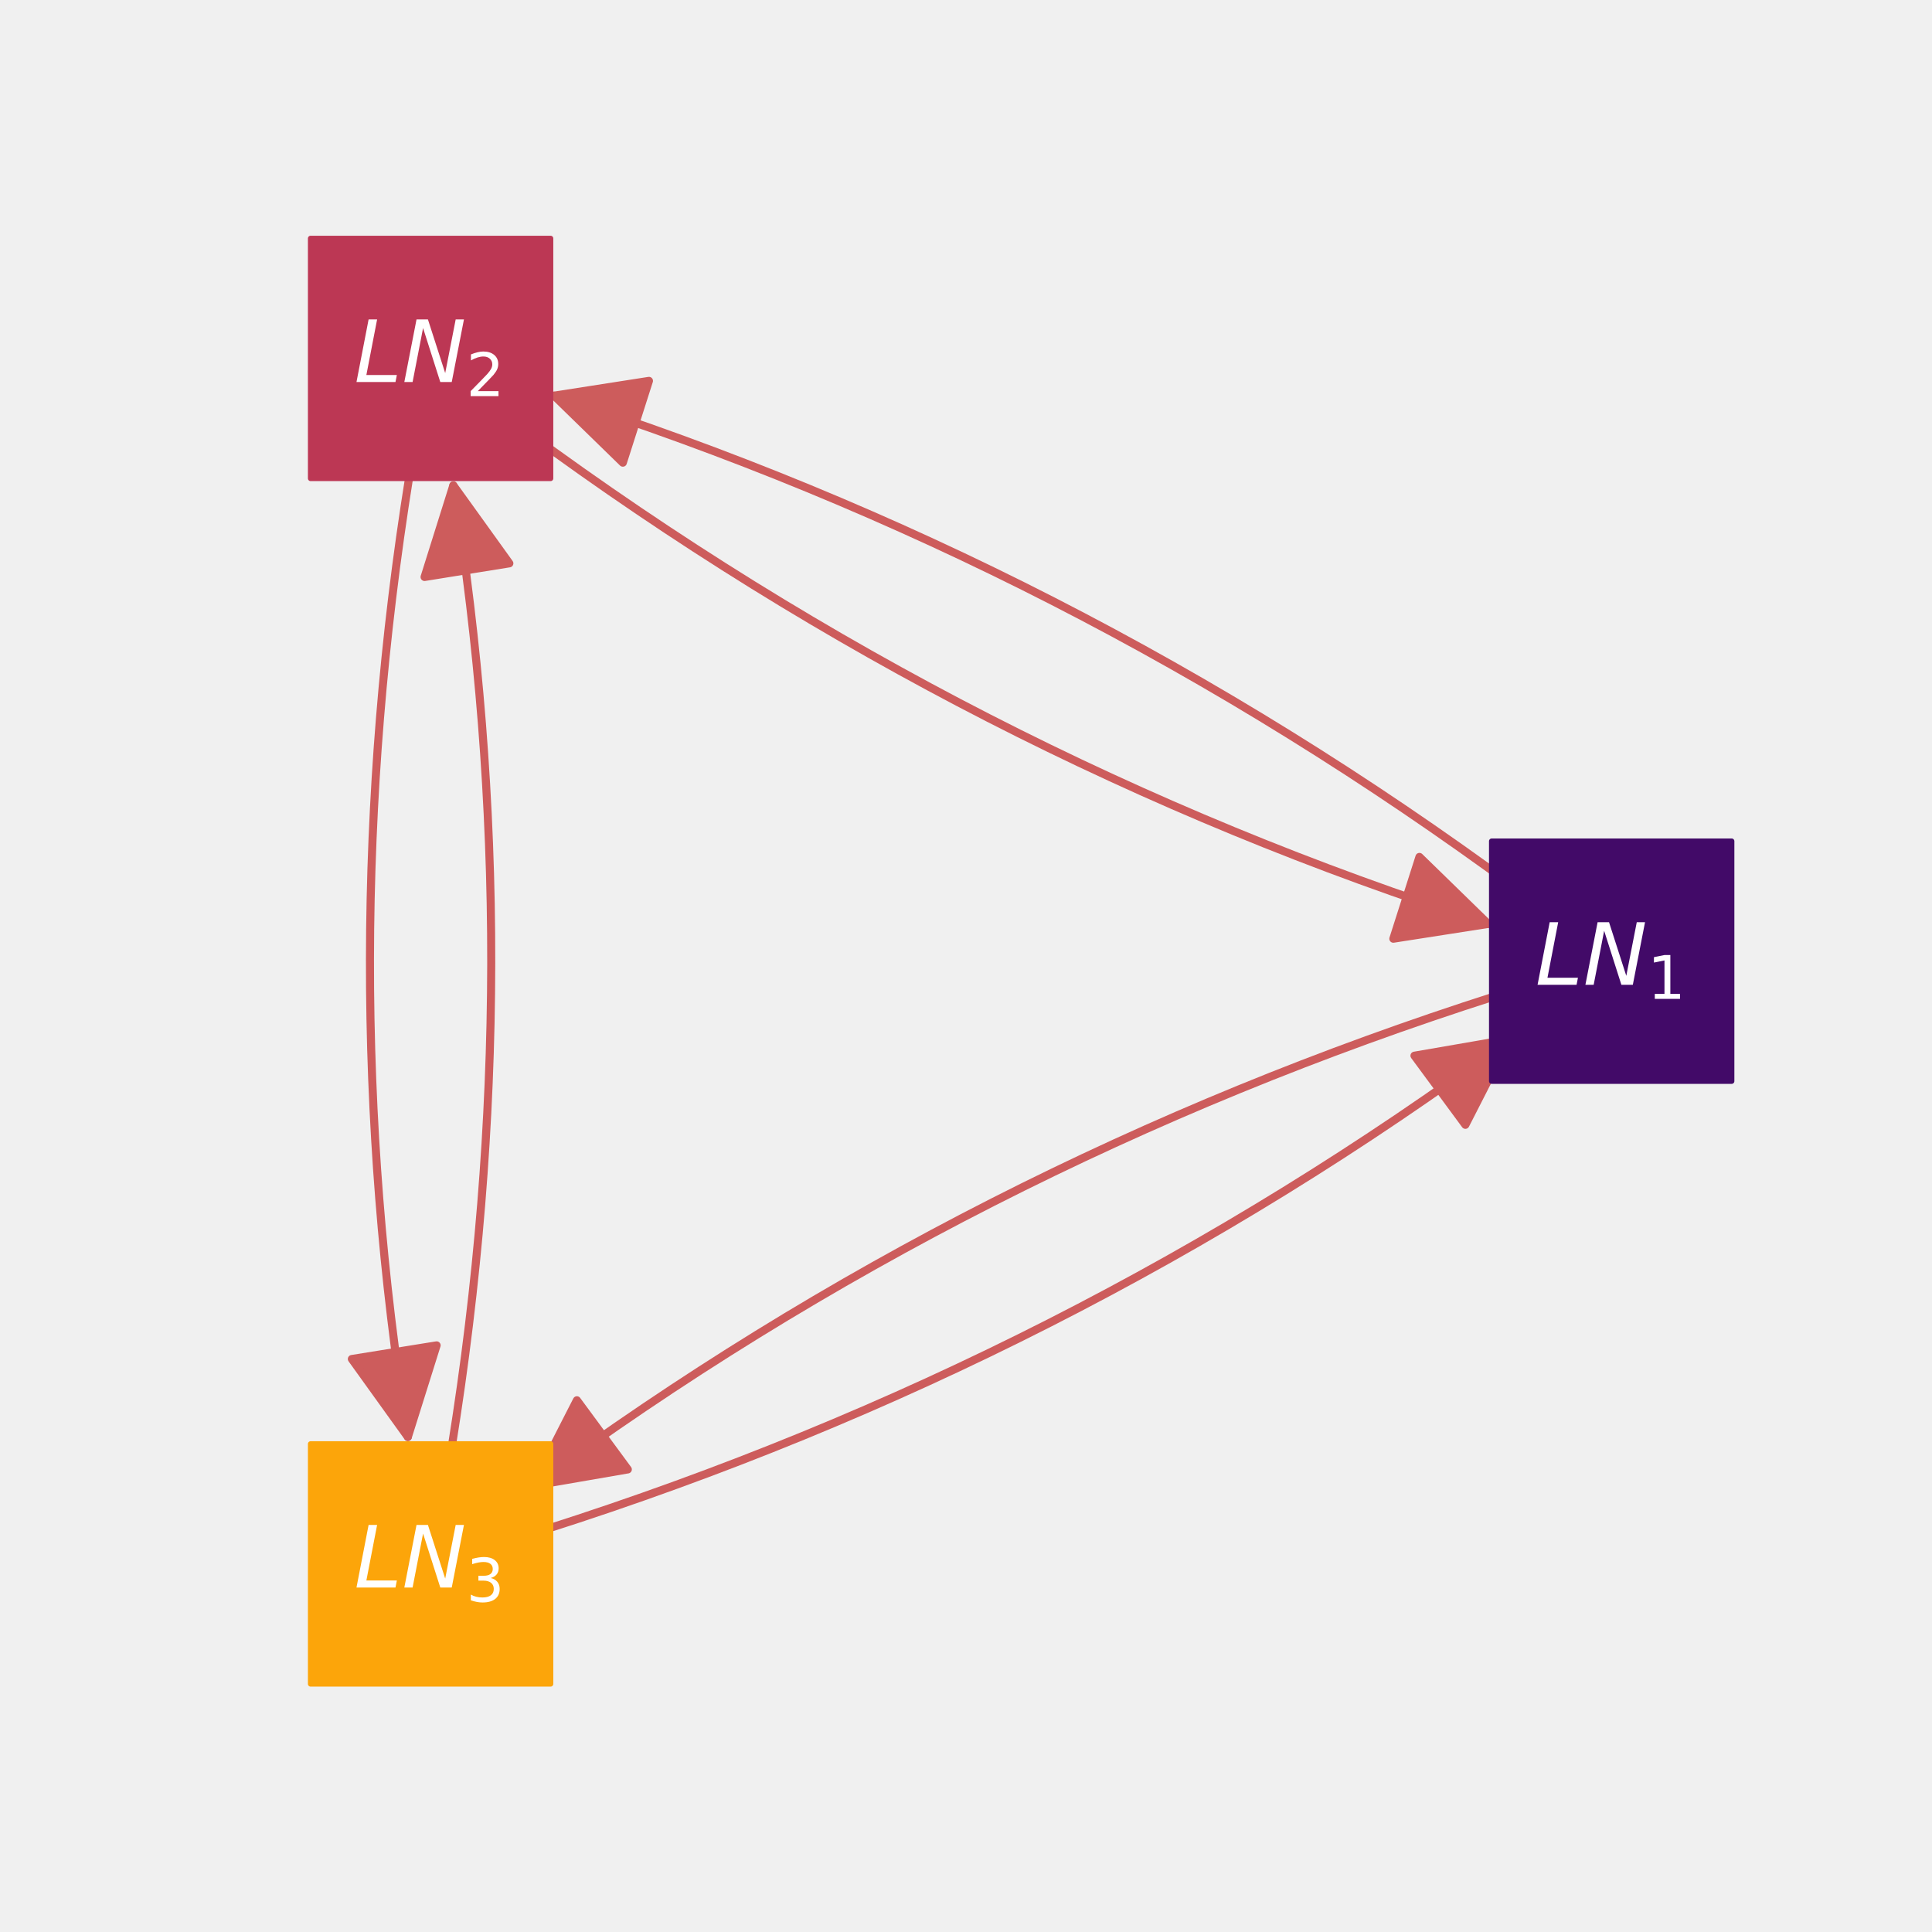
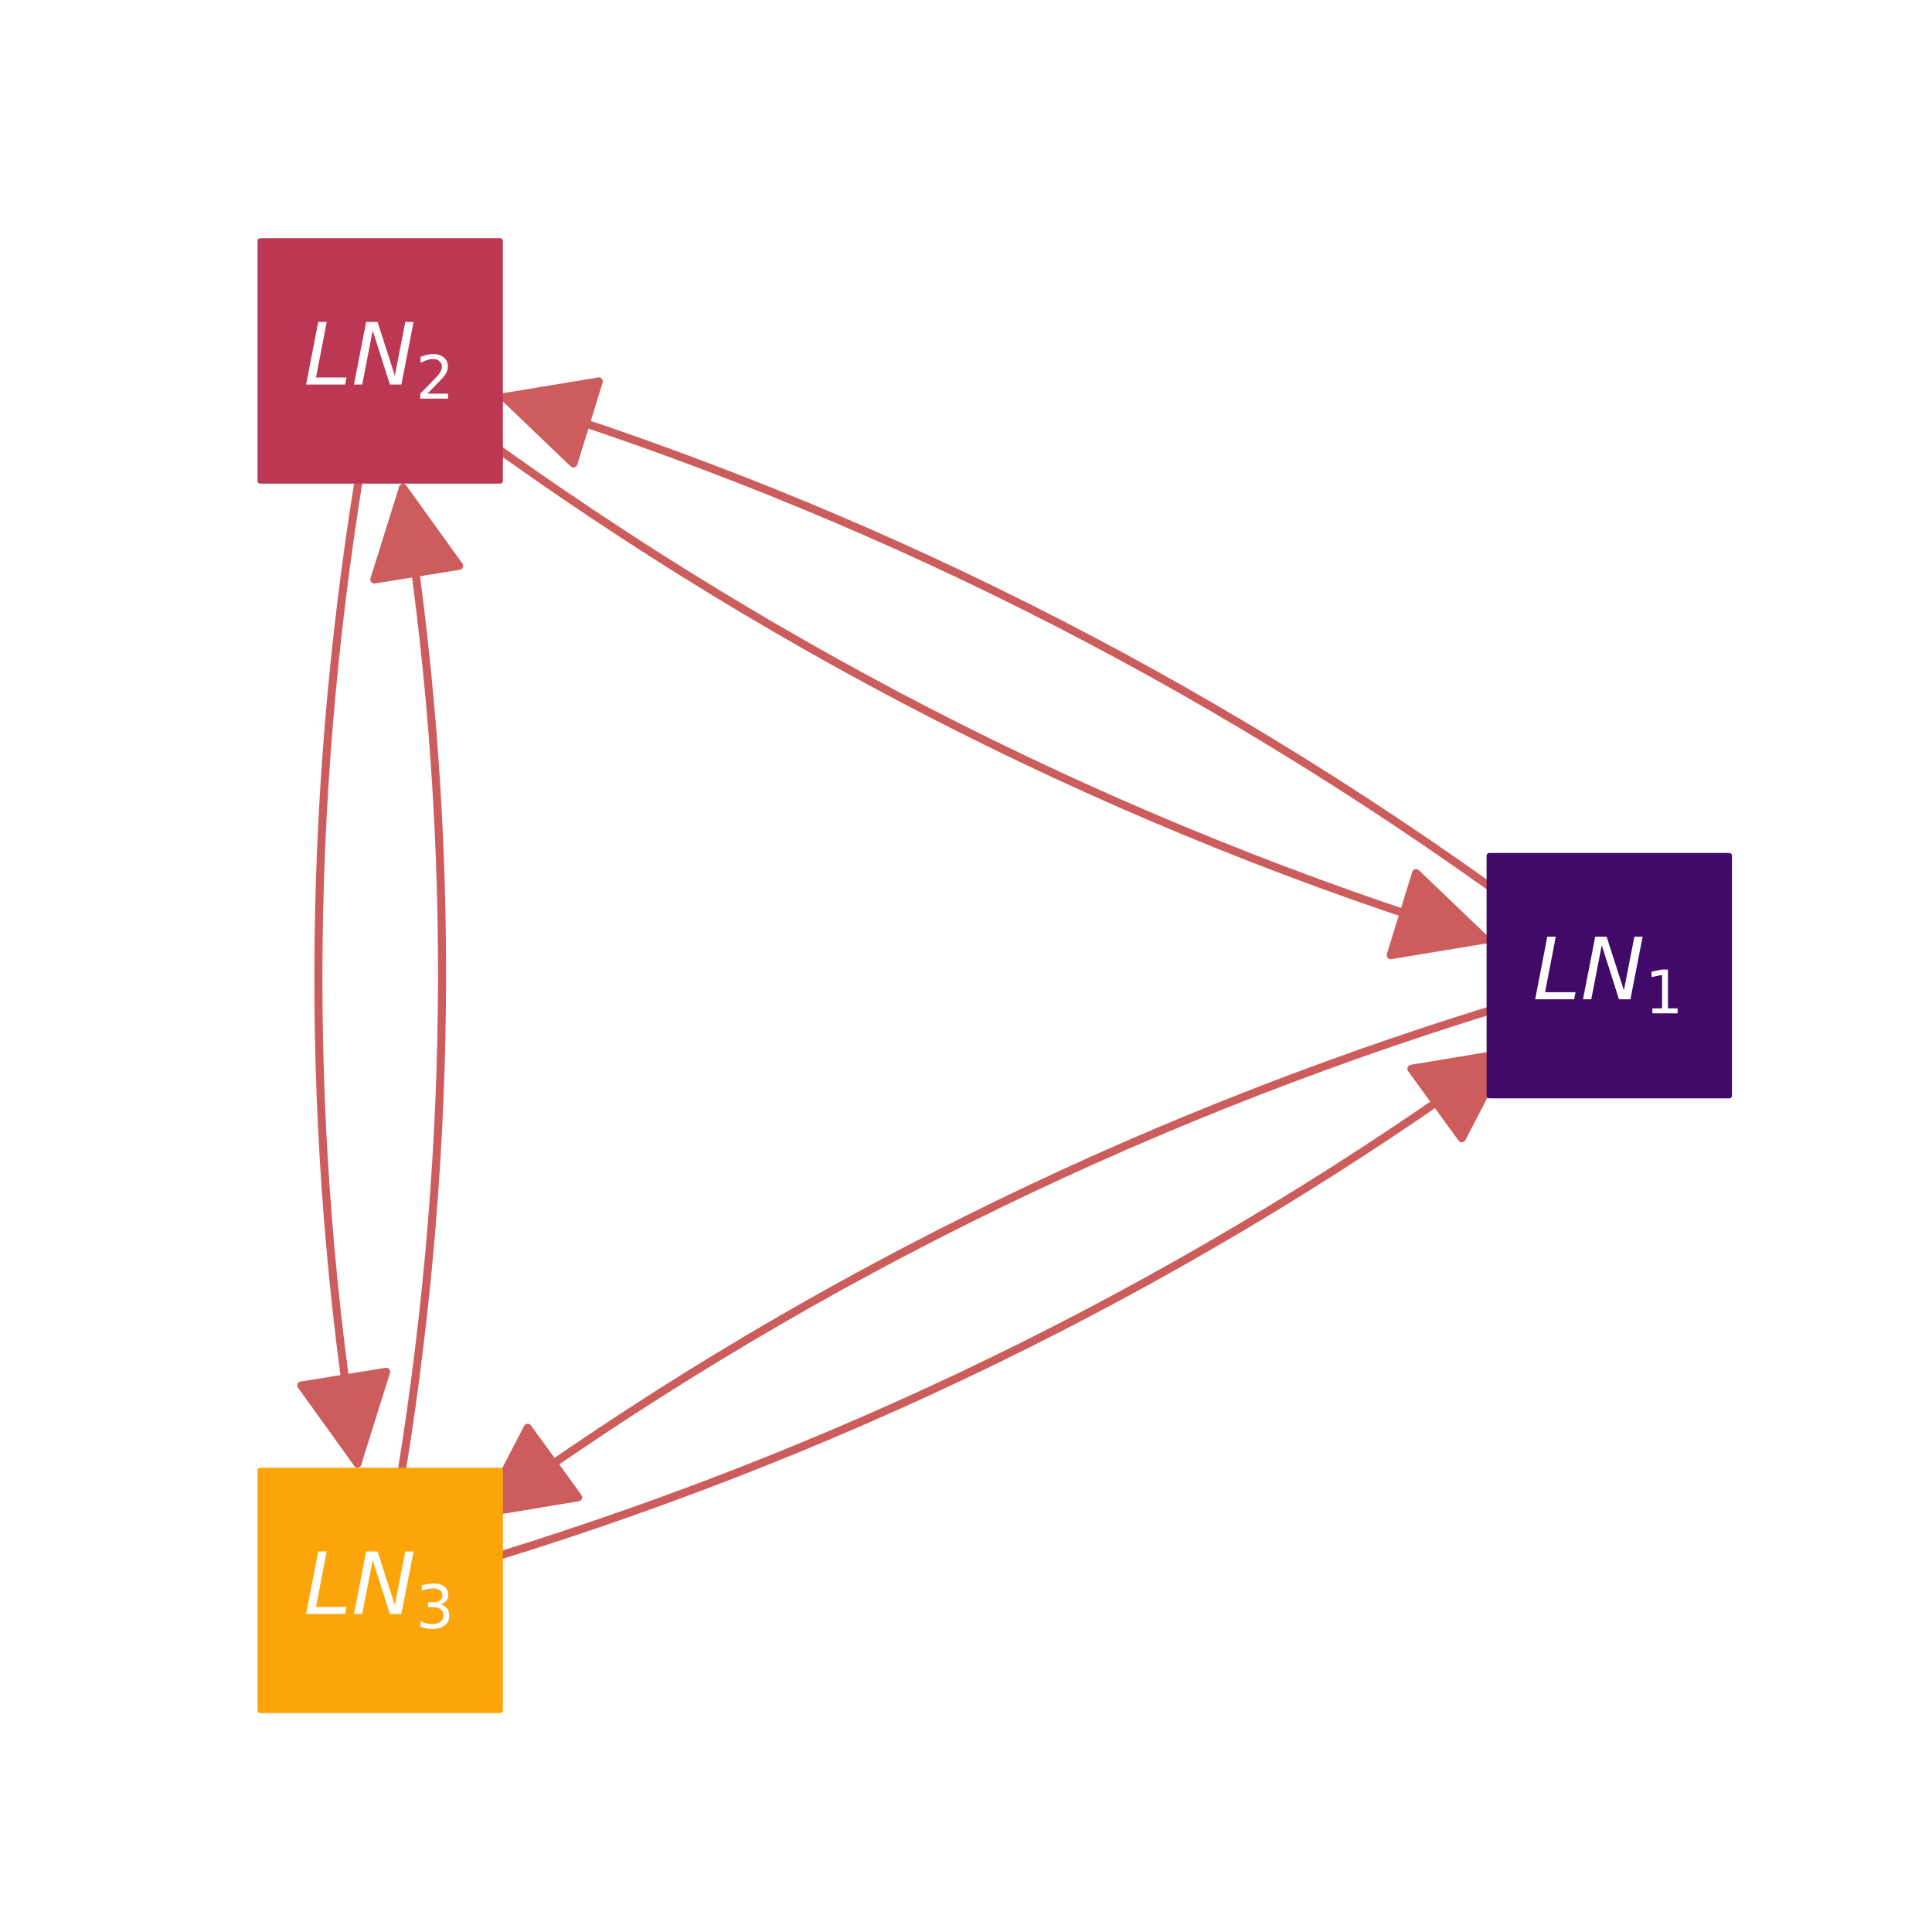
- <svg xmlns="http://www.w3.org/2000/svg" xmlns:xlink="http://www.w3.org/1999/xlink" height="360pt" version="1.1" viewBox="0 0 360 360" width="360pt">
+ <svg xmlns="http://www.w3.org/2000/svg" xmlns:xlink="http://www.w3.org/1999/xlink" width="360pt" height="360pt" viewBox="0 0 360 360" version="1.1">
  <defs>
-     <style type="text/css">*{stroke-linecap:butt;stroke-linejoin:round;}</style>
+     <style type="text/css">*{stroke-linejoin: round; stroke-linecap: butt}</style>
  </defs>
  <g id="figure_1">
    <g id="patch_1">
-       <path d="M 0 360  L 360 360  L 360 0  L 0 0  z " style="fill:none;" />
+       <path d="M 0 360  L 360 360  L 360 0  L 0 0  z " style="fill: #ffffff" />
    </g>
    <g id="axes_1">
      <g id="patch_2">
-         <path clip-path="url(#p754d8de1ab)" d="M 282.542 165.53  Q 199.684 104.505 103.249 73.725  " style="fill:none;stroke:#cd5c5c;stroke-linecap:round;stroke-width:1.5;" />
-         <path clip-path="url(#p754d8de1ab)" d="M 116.059 86.212  L 103.249 73.725  L 120.924 70.969  L 116.059 86.212  z " style="fill:#cd5c5c;stroke:#cd5c5c;stroke-linecap:round;stroke-width:1.5;" />
+         <path d="M 281.995 168.365  Q 195.016 105.223 93.925 73.993  " clip-path="url(#pd1704345d2)" style="fill: none; stroke: #cd5c5c; stroke-width: 1.5; stroke-linecap: round" />
+         <path d="M 106.851 86.359  L 93.925 73.993  L 111.573 71.072  z " clip-path="url(#pd1704345d2)" style="fill: #cd5c5c; stroke: #cd5c5c; stroke-width: 1.5; stroke-linecap: round" />
      </g>
      <g id="patch_3">
-         <path clip-path="url(#p754d8de1ab)" d="M 278.898 185.53  Q 180.865 216.819 99.358 276.85  " style="fill:none;stroke:#cd5c5c;stroke-linecap:round;stroke-width:1.5;" />
-         <path clip-path="url(#p754d8de1ab)" d="M 116.986 273.803  L 99.358 276.85  L 107.497 260.92  L 116.986 273.803  z " style="fill:#cd5c5c;stroke:#cd5c5c;stroke-linecap:round;stroke-width:1.5;" />
+         <path d="M 278.398 188.042  Q 175.704 219.767 90.082 281.923  " clip-path="url(#pd1704345d2)" style="fill: none; stroke: #cd5c5c; stroke-width: 1.5; stroke-linecap: round" />
+         <path d="M 107.729 278.998  L 90.082 281.923  L 98.33 266.05  z " clip-path="url(#pd1704345d2)" style="fill: #cd5c5c; stroke: #cd5c5c; stroke-width: 1.5; stroke-linecap: round" />
      </g>
      <g id="patch_4">
-         <path clip-path="url(#p754d8de1ab)" d="M 98.009 80.356  Q 180.866 141.381 277.301 172.161  " style="fill:none;stroke:#cd5c5c;stroke-linecap:round;stroke-width:1.5;" />
-         <path clip-path="url(#p754d8de1ab)" d="M 264.491 159.674  L 277.301 172.161  L 259.626 174.917  L 264.491 159.674  z " style="fill:#cd5c5c;stroke:#cd5c5c;stroke-linecap:round;stroke-width:1.5;" />
+         <path d="M 88.721 80.689  Q 175.701 143.832 276.792 175.062  " clip-path="url(#pd1704345d2)" style="fill: none; stroke: #cd5c5c; stroke-width: 1.5; stroke-linecap: round" />
+         <path d="M 263.866 162.695  L 276.792 175.062  L 259.143 177.982  z " clip-path="url(#pd1704345d2)" style="fill: #cd5c5c; stroke: #cd5c5c; stroke-width: 1.5; stroke-linecap: round" />
      </g>
      <g id="patch_5">
-         <path clip-path="url(#p754d8de1ab)" d="M 76.266 88.794  Q 61.743 179.102 76 267.754  " style="fill:none;stroke:#cd5c5c;stroke-linecap:round;stroke-width:1.5;" />
-         <path clip-path="url(#p754d8de1ab)" d="M 81.358 250.687  L 76 267.754  L 65.561 253.228  L 81.358 250.687  z " style="fill:#cd5c5c;stroke:#cd5c5c;stroke-linecap:round;stroke-width:1.5;" />
+         <path d="M 66.871 89.26  Q 51.918 181.801 66.604 272.688  " clip-path="url(#pd1704345d2)" style="fill: none; stroke: #cd5c5c; stroke-width: 1.5; stroke-linecap: round" />
+         <path d="M 71.949 255.616  L 66.604 272.688  L 56.154 258.169  z " clip-path="url(#pd1704345d2)" style="fill: #cd5c5c; stroke: #cd5c5c; stroke-width: 1.5; stroke-linecap: round" />
      </g>
      <g id="patch_6">
-         <path clip-path="url(#p754d8de1ab)" d="M 101.653 284.984  Q 199.685 253.695 281.192 193.664  " style="fill:none;stroke:#cd5c5c;stroke-linecap:round;stroke-width:1.5;" />
-         <path clip-path="url(#p754d8de1ab)" d="M 263.565 196.711  L 281.192 193.664  L 273.053 209.594  L 263.565 196.711  z " style="fill:#cd5c5c;stroke:#cd5c5c;stroke-linecap:round;stroke-width:1.5;" />
+         <path d="M 92.319 290.103  Q 195.012 258.379 280.635 196.222  " clip-path="url(#pd1704345d2)" style="fill: none; stroke: #cd5c5c; stroke-width: 1.5; stroke-linecap: round" />
+         <path d="M 262.987 199.148  L 280.635 196.222  L 272.387 212.096  z " clip-path="url(#pd1704345d2)" style="fill: #cd5c5c; stroke: #cd5c5c; stroke-width: 1.5; stroke-linecap: round" />
      </g>
      <g id="patch_7">
-         <path clip-path="url(#p754d8de1ab)" d="M 84.207 269.406  Q 98.729 179.098 84.472 90.446  " style="fill:none;stroke:#cd5c5c;stroke-linecap:round;stroke-width:1.5;" />
-         <path clip-path="url(#p754d8de1ab)" d="M 79.114 107.513  L 84.472 90.446  L 94.911 104.972  L 79.114 107.513  z " style="fill:#cd5c5c;stroke:#cd5c5c;stroke-linecap:round;stroke-width:1.5;" />
+         <path d="M 74.828 274.34  Q 89.78 181.799 75.095 90.912  " clip-path="url(#pd1704345d2)" style="fill: none; stroke: #cd5c5c; stroke-width: 1.5; stroke-linecap: round" />
+         <path d="M 69.749 107.984  L 75.095 90.912  L 85.544 105.431  z " clip-path="url(#pd1704345d2)" style="fill: #cd5c5c; stroke: #cd5c5c; stroke-width: 1.5; stroke-linecap: round" />
      </g>
      <g id="PathCollection_1">
-         <path clip-path="url(#p754d8de1ab)" d="M 277.954 201.461  L 322.675 201.461  L 322.675 156.739  L 277.954 156.739  z " style="fill:#420a68;stroke:#420a68;" />
-         <path clip-path="url(#p754d8de1ab)" d="M 57.875 89.147  L 102.597 89.147  L 102.597 44.425  L 57.875 44.425  z " style="fill:#bc3754;stroke:#bc3754;" />
-         <path clip-path="url(#p754d8de1ab)" d="M 57.875 313.775  L 102.597 313.775  L 102.597 269.053  L 57.875 269.053  z " style="fill:#fca50a;stroke:#fca50a;" />
+         <path d="M 277.507 204.161  L 322.228 204.161  L 322.228 159.439  L 277.507 159.439  z " clip-path="url(#pd1704345d2)" style="fill: #420a68; stroke: #420a68" />
+         <path d="M 48.489 89.615  L 93.21 89.615  L 93.21 44.894  L 48.489 44.894  z " clip-path="url(#pd1704345d2)" style="fill: #bc3754; stroke: #bc3754" />
+         <path d="M 48.489 318.706  L 93.21 318.706  L 93.21 273.985  L 48.489 273.985  z " clip-path="url(#pd1704345d2)" style="fill: #fca50a; stroke: #fca50a" />
      </g>
      <g id="text_1">
-         <g clip-path="url(#p754d8de1ab)">
-           <g style="fill:#ffffff;" transform="translate(286.0743 183.515)scale(0.16 -0.16)">
+         <g clip-path="url(#pd1704345d2)">
+           <g style="fill: #ffffff" transform="translate(285.6273 186.215) scale(0.16 -0.16)">
            <defs>
-               <path d="M 16.797 72.906  L 26.703 72.906  L 14.203 8.203  L 49.703 8.203  L 48.094 0  L 2.688 0  z " id="DejaVuSans-Oblique-76" />
-               <path d="M 16.891 72.906  L 30.172 72.906  L 50.297 10.406  L 62.5 72.906  L 72.125 72.906  L 57.906 0  L 44.578 0  L 24.516 62.891  L 12.312 0  L 2.688 0  z " id="DejaVuSans-Oblique-78" />
-               <path d="M 12.406 8.297  L 28.516 8.297  L 28.516 63.922  L 10.984 60.406  L 10.984 69.391  L 28.422 72.906  L 38.281 72.906  L 38.281 8.297  L 54.391 8.297  L 54.391 0  L 12.406 0  z " id="DejaVuSans-49" />
+               <path id="DejaVuSans-Oblique-4c" d="M 1075 4666  L 1709 4666  L 909 525  L 3181 525  L 3078 0  L 172 0  L 1075 4666  z " transform="scale(0.015625)" />
+               <path id="DejaVuSans-Oblique-4e" d="M 1081 4666  L 1931 4666  L 3219 666  L 4000 4666  L 4616 4666  L 3706 0  L 2853 0  L 1569 4025  L 788 0  L 172 0  L 1081 4666  z " transform="scale(0.015625)" />
+               <path id="DejaVuSans-31" d="M 794 531  L 1825 531  L 1825 4091  L 703 3866  L 703 4441  L 1819 4666  L 2450 4666  L 2450 531  L 3481 531  L 3481 0  L 794 0  L 794 531  z " transform="scale(0.015625)" />
            </defs>
-             <use transform="translate(0 0.09375)" xlink:href="#DejaVuSans-Oblique-76" />
-             <use transform="translate(55.71289 0.09375)" xlink:href="#DejaVuSans-Oblique-78" />
-             <use transform="translate(130.5176 -16.3125)scale(0.7)" xlink:href="#DejaVuSans-49" />
+             <use xlink:href="#DejaVuSans-Oblique-4c" transform="translate(0 0.09375)" />
+             <use xlink:href="#DejaVuSans-Oblique-4e" transform="translate(55.71289 0.09375)" />
+             <use xlink:href="#DejaVuSans-31" transform="translate(130.5176 -16.3125) scale(0.7)" />
          </g>
        </g>
      </g>
      <g id="text_2">
-         <g clip-path="url(#p754d8de1ab)">
-           <g style="fill:#ffffff;" transform="translate(65.99611 71.20095)scale(0.16 -0.16)">
+         <g clip-path="url(#pd1704345d2)">
+           <g style="fill: #ffffff" transform="translate(56.60928 71.66954) scale(0.16 -0.16)">
            <defs>
-               <path d="M 19.188 8.297  L 53.609 8.297  L 53.609 0  L 7.328 0  L 7.328 8.297  Q 12.938 14.109 22.625 23.891  Q 32.328 33.688 34.812 36.531  Q 39.547 41.844 41.422 45.531  Q 43.312 49.219 43.312 52.781  Q 43.312 58.594 39.234 62.25  Q 35.156 65.922 28.609 65.922  Q 23.969 65.922 18.812 64.312  Q 13.672 62.703 7.812 59.422  L 7.812 69.391  Q 13.766 71.781 18.938 73  Q 24.125 74.219 28.422 74.219  Q 39.75 74.219 46.484 68.547  Q 53.219 62.891 53.219 53.422  Q 53.219 48.922 51.531 44.891  Q 49.859 40.875 45.406 35.406  Q 44.188 33.984 37.641 27.219  Q 31.109 20.453 19.188 8.297  z " id="DejaVuSans-50" />
+               <path id="DejaVuSans-32" d="M 1228 531  L 3431 531  L 3431 0  L 469 0  L 469 531  Q 828 903 1448 1529  Q 2069 2156 2228 2338  Q 2531 2678 2651 2914  Q 2772 3150 2772 3378  Q 2772 3750 2511 3984  Q 2250 4219 1831 4219  Q 1534 4219 1204 4116  Q 875 4013 500 3803  L 500 4441  Q 881 4594 1212 4672  Q 1544 4750 1819 4750  Q 2544 4750 2975 4387  Q 3406 4025 3406 3419  Q 3406 3131 3298 2873  Q 3191 2616 2906 2266  Q 2828 2175 2409 1742  Q 1991 1309 1228 531  z " transform="scale(0.015625)" />
            </defs>
-             <use transform="translate(0 0.09375)" xlink:href="#DejaVuSans-Oblique-76" />
-             <use transform="translate(55.71289 0.09375)" xlink:href="#DejaVuSans-Oblique-78" />
-             <use transform="translate(130.5176 -16.3125)scale(0.7)" xlink:href="#DejaVuSans-50" />
+             <use xlink:href="#DejaVuSans-Oblique-4c" transform="translate(0 0.09375)" />
+             <use xlink:href="#DejaVuSans-Oblique-4e" transform="translate(55.71289 0.09375)" />
+             <use xlink:href="#DejaVuSans-32" transform="translate(130.5176 -16.3125) scale(0.7)" />
          </g>
        </g>
      </g>
      <g id="text_3">
-         <g clip-path="url(#p754d8de1ab)">
-           <g style="fill:#ffffff;" transform="translate(65.99613 295.829)scale(0.16 -0.16)">
+         <g clip-path="url(#pd1704345d2)">
+           <g style="fill: #ffffff" transform="translate(56.6093 300.7605) scale(0.16 -0.16)">
            <defs>
-               <path d="M 40.578 39.312  Q 47.656 37.797 51.625 33  Q 55.609 28.219 55.609 21.188  Q 55.609 10.406 48.188 4.484  Q 40.766 -1.422 27.094 -1.422  Q 22.516 -1.422 17.656 -0.516  Q 12.797 0.391 7.625 2.203  L 7.625 11.719  Q 11.719 9.328 16.594 8.109  Q 21.484 6.891 26.812 6.891  Q 36.078 6.891 40.938 10.547  Q 45.797 14.203 45.797 21.188  Q 45.797 27.641 41.281 31.266  Q 36.766 34.906 28.719 34.906  L 20.219 34.906  L 20.219 43.016  L 29.109 43.016  Q 36.375 43.016 40.234 45.922  Q 44.094 48.828 44.094 54.297  Q 44.094 59.906 40.109 62.906  Q 36.141 65.922 28.719 65.922  Q 24.656 65.922 20.016 65.031  Q 15.375 64.156 9.812 62.312  L 9.812 71.094  Q 15.438 72.656 20.344 73.438  Q 25.25 74.219 29.594 74.219  Q 40.828 74.219 47.359 69.109  Q 53.906 64.016 53.906 55.328  Q 53.906 49.266 50.438 45.094  Q 46.969 40.922 40.578 39.312  z " id="DejaVuSans-51" />
+               <path id="DejaVuSans-33" d="M 2597 2516  Q 3050 2419 3304 2112  Q 3559 1806 3559 1356  Q 3559 666 3084 287  Q 2609 -91 1734 -91  Q 1441 -91 1130 -33  Q 819 25 488 141  L 488 750  Q 750 597 1062 519  Q 1375 441 1716 441  Q 2309 441 2620 675  Q 2931 909 2931 1356  Q 2931 1769 2642 2001  Q 2353 2234 1838 2234  L 1294 2234  L 1294 2753  L 1863 2753  Q 2328 2753 2575 2939  Q 2822 3125 2822 3475  Q 2822 3834 2567 4026  Q 2313 4219 1838 4219  Q 1578 4219 1281 4162  Q 984 4106 628 3988  L 628 4550  Q 988 4650 1302 4700  Q 1616 4750 1894 4750  Q 2613 4750 3031 4423  Q 3450 4097 3450 3541  Q 3450 3153 3228 2886  Q 3006 2619 2597 2516  z " transform="scale(0.015625)" />
            </defs>
-             <use transform="translate(0 0.09375)" xlink:href="#DejaVuSans-Oblique-76" />
-             <use transform="translate(55.71289 0.09375)" xlink:href="#DejaVuSans-Oblique-78" />
-             <use transform="translate(130.5176 -16.3125)scale(0.7)" xlink:href="#DejaVuSans-51" />
+             <use xlink:href="#DejaVuSans-Oblique-4c" transform="translate(0 0.09375)" />
+             <use xlink:href="#DejaVuSans-Oblique-4e" transform="translate(55.71289 0.09375)" />
+             <use xlink:href="#DejaVuSans-33" transform="translate(130.5176 -16.3125) scale(0.7)" />
          </g>
        </g>
      </g>
    </g>
  </g>
  <defs>
-     <clipPath id="p754d8de1ab">
-       <rect height="271.8" width="279" x="45" y="43.2" />
+     <clipPath id="pd1704345d2">
+       <rect x="45" y="43.2" width="279" height="277.2" />
    </clipPath>
  </defs>
</svg>
